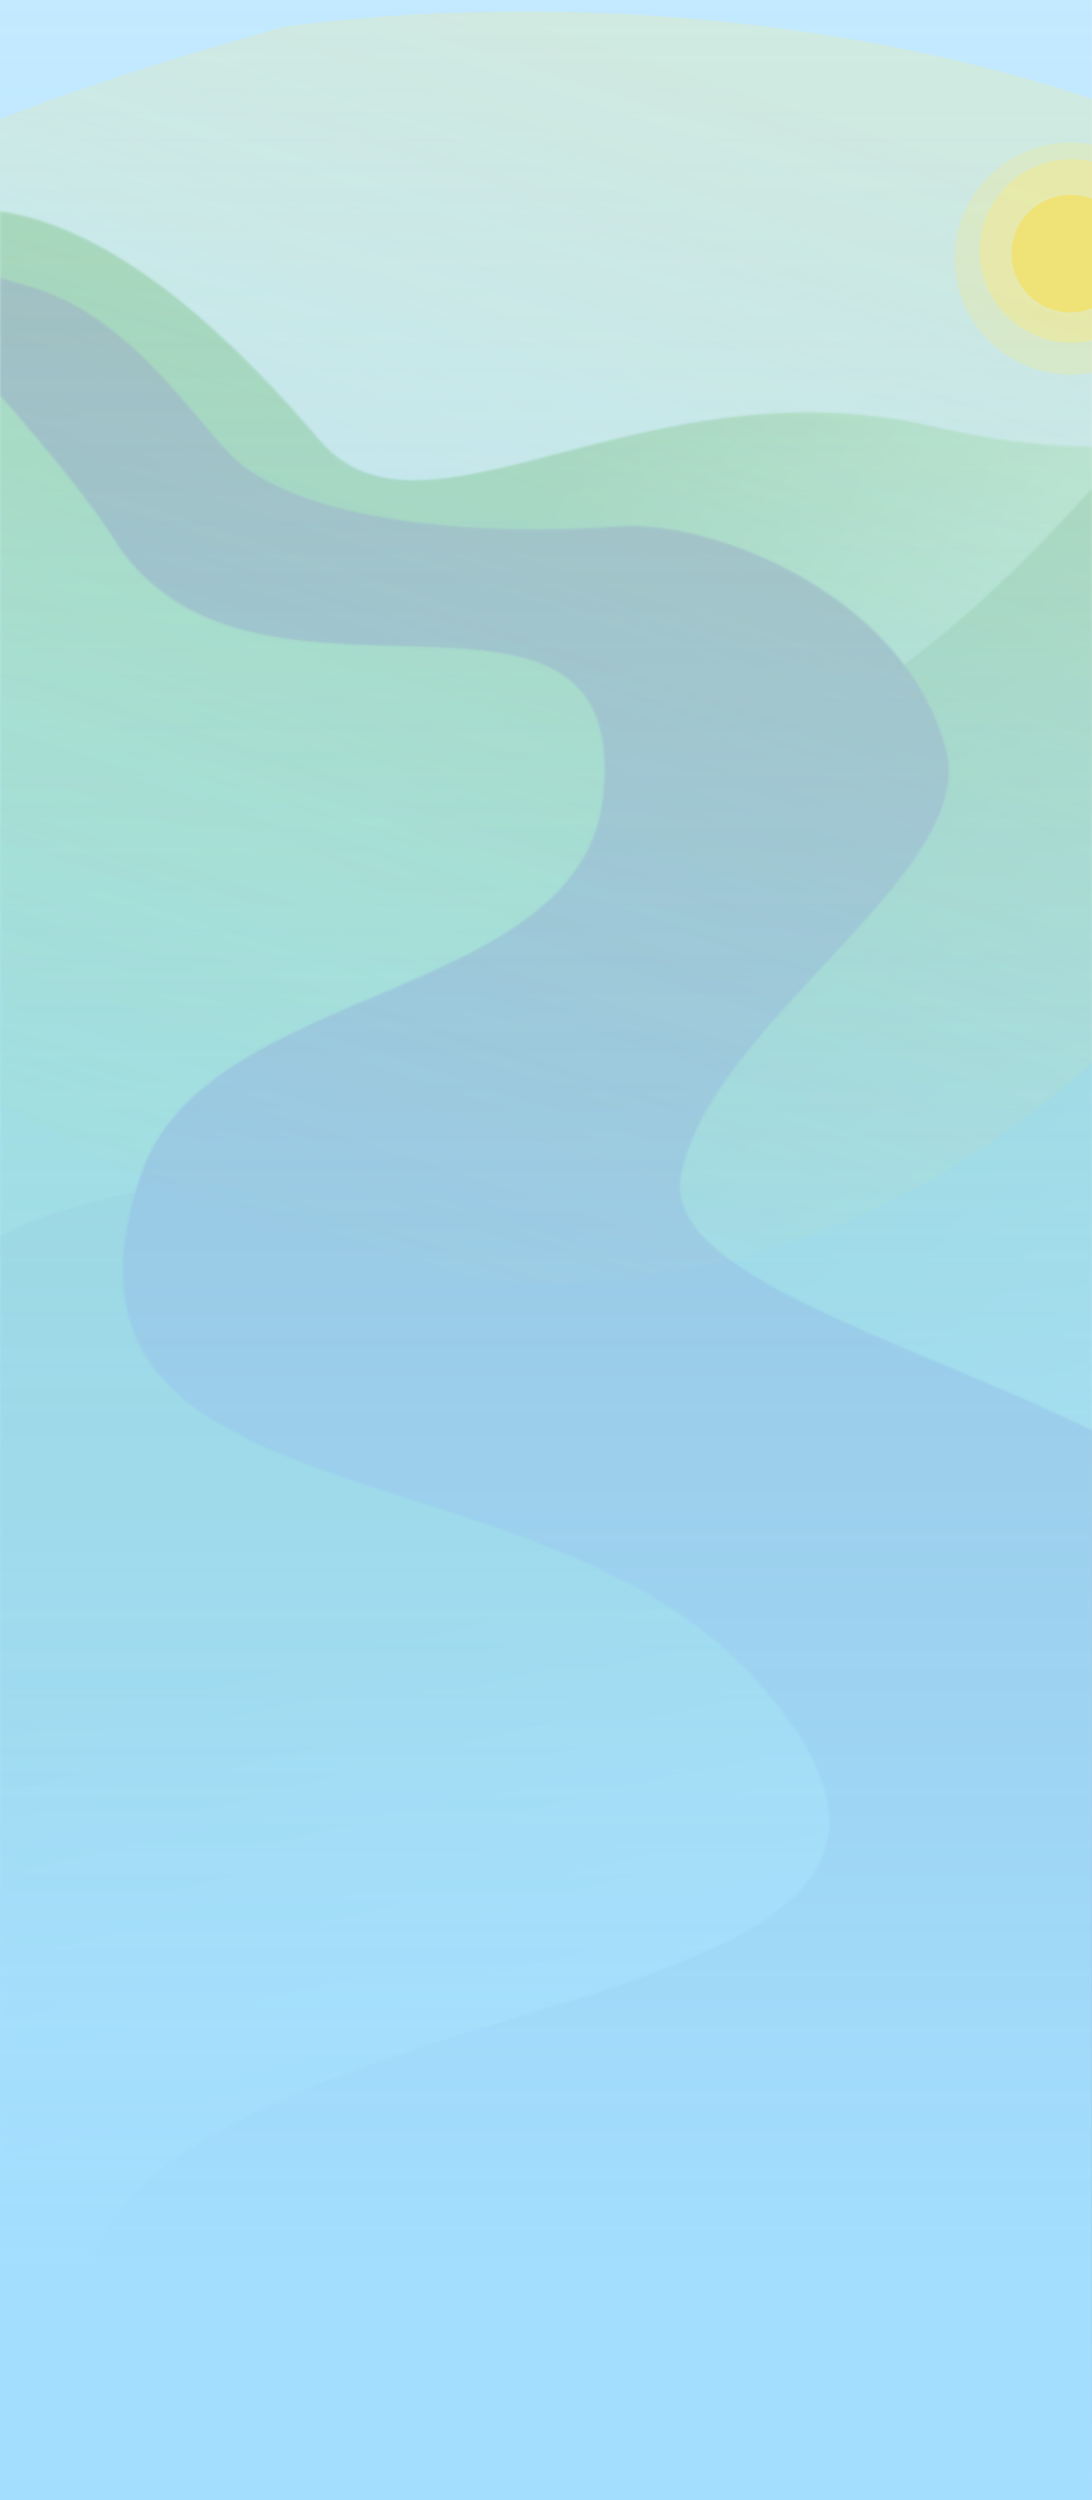
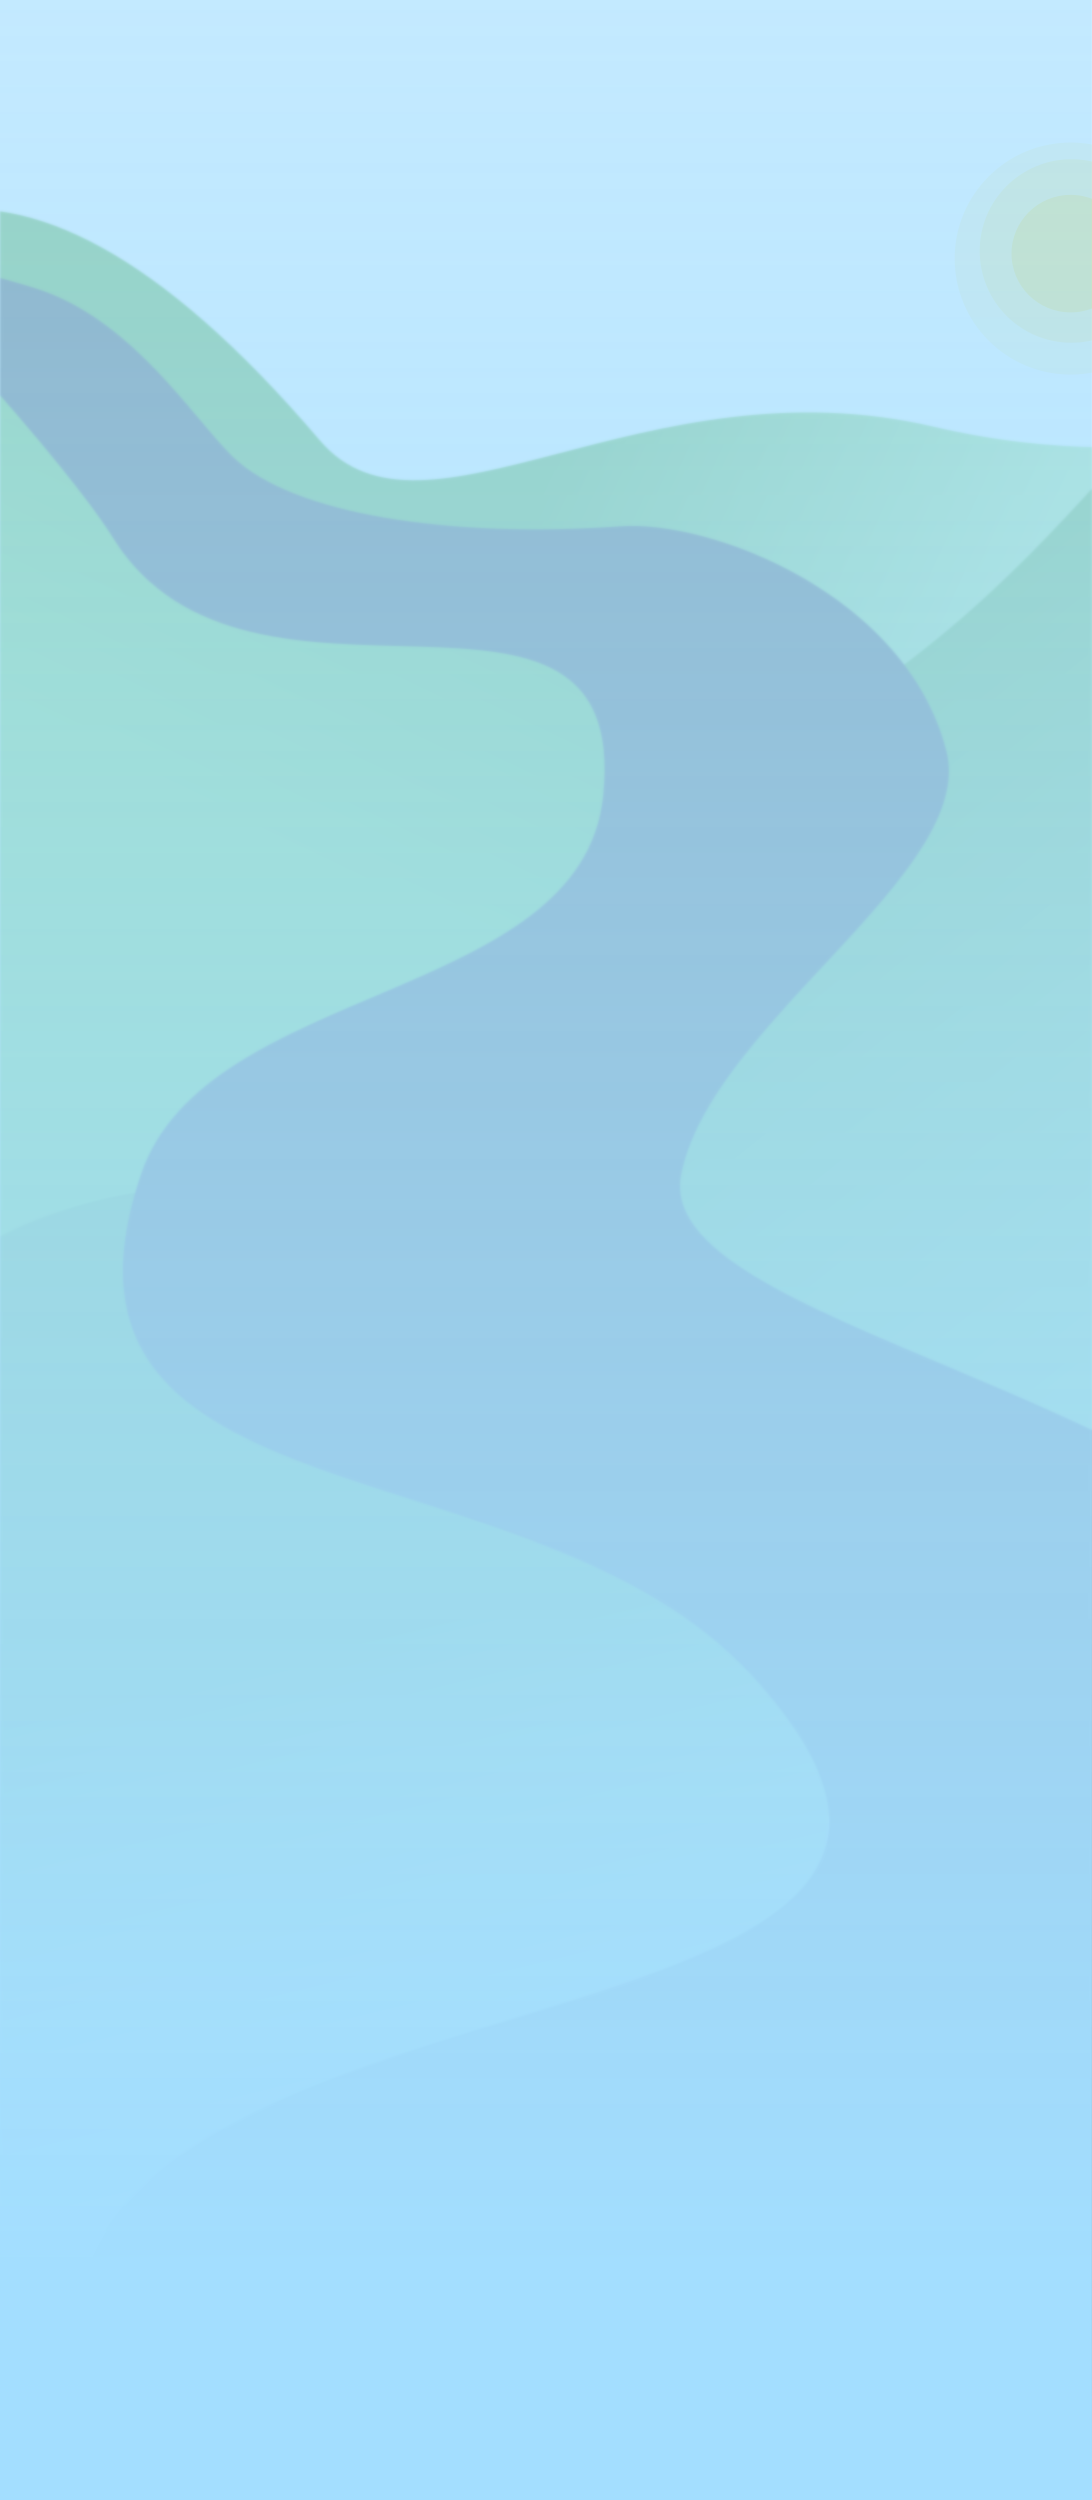
<svg xmlns="http://www.w3.org/2000/svg" width="1440" height="3297" viewBox="0 0 1440 3297" fill="none">
  <g filter="url(#filter0_f_0_1)">
    <path d="M-667.365 1437.07C-1006.53 1620.53 -251.865 2395.92 -251.865 2395.92H1568.69L1776 532.044C1776 532.044 1555.15 638.574 1230.78 562.619C849.5 473.339 558.803 741.58 422 581C-435.5 -425.541 -551.348 1374.32 -667.365 1437.07Z" fill="url(#paint0_linear_0_1)" />
    <path d="M420.302 1129.86C208.712 1360.51 -84 2073.04 -84 2073.04H1789L1788.42 380.424C1788.42 380.424 1698.61 361.513 1598.16 470.35C1430.24 652.28 1337.62 772.798 1162.94 898.207C880.593 1100.91 691.488 834.263 420.302 1129.86Z" fill="url(#paint1_linear_0_1)" />
    <g filter="url(#filter1_d_0_1)">
      <path d="M901.69 961.851C1286.2 1101.97 378.5 1843.11 378.5 1843.11L-583.001 1720.81V1027.54C-583.001 1027.54 -435.633 566.803 -129.039 389.712C37.335 293.612 83.384 456.653 247.999 570.567C514.069 754.689 770.159 913.922 901.69 961.851Z" fill="url(#paint2_linear_0_1)" />
    </g>
    <path d="M46.001 1609.52C-559.499 1846.78 -342.999 3303.39 -342.999 3303.39H1334L1414.5 3155.67C1414.5 3155.67 919.501 2683.33 1021.5 2565.92C1131.48 2439.32 1084.5 2329.88 1072 2306.64C933.621 2049.39 599.296 1392.71 46.001 1609.52Z" fill="url(#paint3_linear_0_1)" />
    <path d="M795.501 1049.38C831.939 691.503 328.97 996.146 149.501 709.992C82.001 602.367 -128.657 379.167 -128.657 379.167C-153.855 330.843 -85.999 339.958 43.501 379.167C173.001 418.376 254.133 551.126 307.001 602.367C385.501 678.451 592.501 709.992 818.343 694.093C939.642 685.553 1195.5 785.208 1248 990.062C1289.14 1150.6 937.564 1349.09 898.343 1548.98C859.122 1748.87 1593.03 1828.77 1826.84 2170.88C1992.34 2413.04 2155.34 2737.75 1972.84 3216.56C1838.98 3567.75 1724.34 3568.79 1724.34 3568.79H266.001C266.001 3568.79 219.933 3638.09 108.343 3163.97C-37.492 2544.35 1494.34 2757.93 991.843 2210.02C701.69 1893.64 27.675 2018.69 185.843 1548.98C271.526 1294.53 767.697 1322.46 795.501 1049.38Z" fill="url(#paint4_linear_0_1)" />
  </g>
-   <rect width="1440" height="3297" fill="url(#paint5_linear_0_1)" />
  <g opacity="0.75">
-     <path d="M1896.26 459.491C1940.13 797.975 1546.33 1591.84 854.267 1681.54C255.105 1783.51 -566.044 1122.82 -609.918 784.34C-653.793 445.856 -276 215 376 35C1068.06 -54.705 1806 172.5 1896.26 459.491Z" fill="url(#paint6_linear_0_1)" fill-opacity="0.29" />
    <circle cx="1412" cy="340.999" r="153" fill="#FFE974" fill-opacity="0.33" />
    <circle cx="1413" cy="330.999" r="121" fill="#FFE974" fill-opacity="0.6" />
    <ellipse cx="1412" cy="334.499" rx="78" ry="77.5" fill="#FFE249" />
  </g>
+   <rect width="1440" height="3297" fill="url(#paint5_linear_0_1)" />
  <defs>
    <filter id="filter0_f_0_1" x="-759" y="271.764" width="2816.18" height="3304.57" filterUnits="userSpaceOnUse" color-interpolation-filters="sRGB">
      <feFlood flood-opacity="0" result="BackgroundImageFix" />
      <feBlend mode="normal" in="SourceGraphic" in2="BackgroundImageFix" result="shape" />
      <feGaussianBlur stdDeviation="2" result="effect1_foregroundBlur_0_1" />
    </filter>
    <filter id="filter1_d_0_1" x="-585.031" y="360.596" width="1583.69" height="1486.58" filterUnits="userSpaceOnUse" color-interpolation-filters="sRGB">
      <feFlood flood-opacity="0" result="BackgroundImageFix" />
      <feColorMatrix in="SourceAlpha" type="matrix" values="0 0 0 0 0 0 0 0 0 0 0 0 0 0 0 0 0 0 127 0" result="hardAlpha" />
      <feOffset dy="2.03" />
      <feGaussianBlur stdDeviation="1.015" />
      <feComposite in2="hardAlpha" operator="out" />
      <feColorMatrix type="matrix" values="0 0 0 0 0 0 0 0 0 0 0 0 0 0 0 0 0 0 0.25 0" />
      <feBlend mode="normal" in2="BackgroundImageFix" result="effect1_dropShadow_0_1" />
      <feBlend mode="normal" in="SourceGraphic" in2="effect1_dropShadow_0_1" result="shape" />
    </filter>
    <linearGradient id="paint0_linear_0_1" x1="744.848" y1="580.533" x2="1312.1" y2="842.948" gradientUnits="userSpaceOnUse">
      <stop stop-color="#7DBC55" />
      <stop offset="1" stop-color="#BCEB9D" />
    </linearGradient>
    <linearGradient id="paint1_linear_0_1" x1="852.068" y1="1146.41" x2="1781.8" y2="2300.88" gradientUnits="userSpaceOnUse">
      <stop stop-color="#7DBC55" />
      <stop offset="1" stop-color="#BFEAA4" />
    </linearGradient>
    <linearGradient id="paint2_linear_0_1" x1="269.446" y1="341.327" x2="-12.923" y2="930.648" gradientUnits="userSpaceOnUse">
      <stop stop-color="#7DBC55" />
      <stop offset="1" stop-color="#94DD63" />
    </linearGradient>
    <linearGradient id="paint3_linear_0_1" x1="641.388" y1="2120.8" x2="909.212" y2="3222" gradientUnits="userSpaceOnUse">
      <stop stop-color="#7DBC55" />
      <stop offset="0.609" stop-color="#DCF0CE" />
      <stop offset="1" stop-color="#A3DEFF" />
    </linearGradient>
    <linearGradient id="paint4_linear_0_1" x1="959.663" y1="346.253" x2="960.168" y2="3630.81" gradientUnits="userSpaceOnUse">
      <stop offset="0.817" stop-color="#666666" />
      <stop offset="0.902" stop-color="#A3DEFF" />
    </linearGradient>
    <linearGradient id="paint5_linear_0_1" x1="720" y1="-5592.5" x2="720" y2="2993" gradientUnits="userSpaceOnUse">
      <stop stop-color="#A3DEFF" stop-opacity="0" />
      <stop offset="1" stop-color="#A3DEFF" />
    </linearGradient>
-     <linearGradient id="paint6_linear_0_1" x1="1428.3" y1="265.008" x2="912.212" y2="1868.39" gradientUnits="userSpaceOnUse">
-       <stop stop-color="#FFE974" />
-       <stop offset="1" stop-color="#FFE974" stop-opacity="0" />
-     </linearGradient>
  </defs>
</svg>
